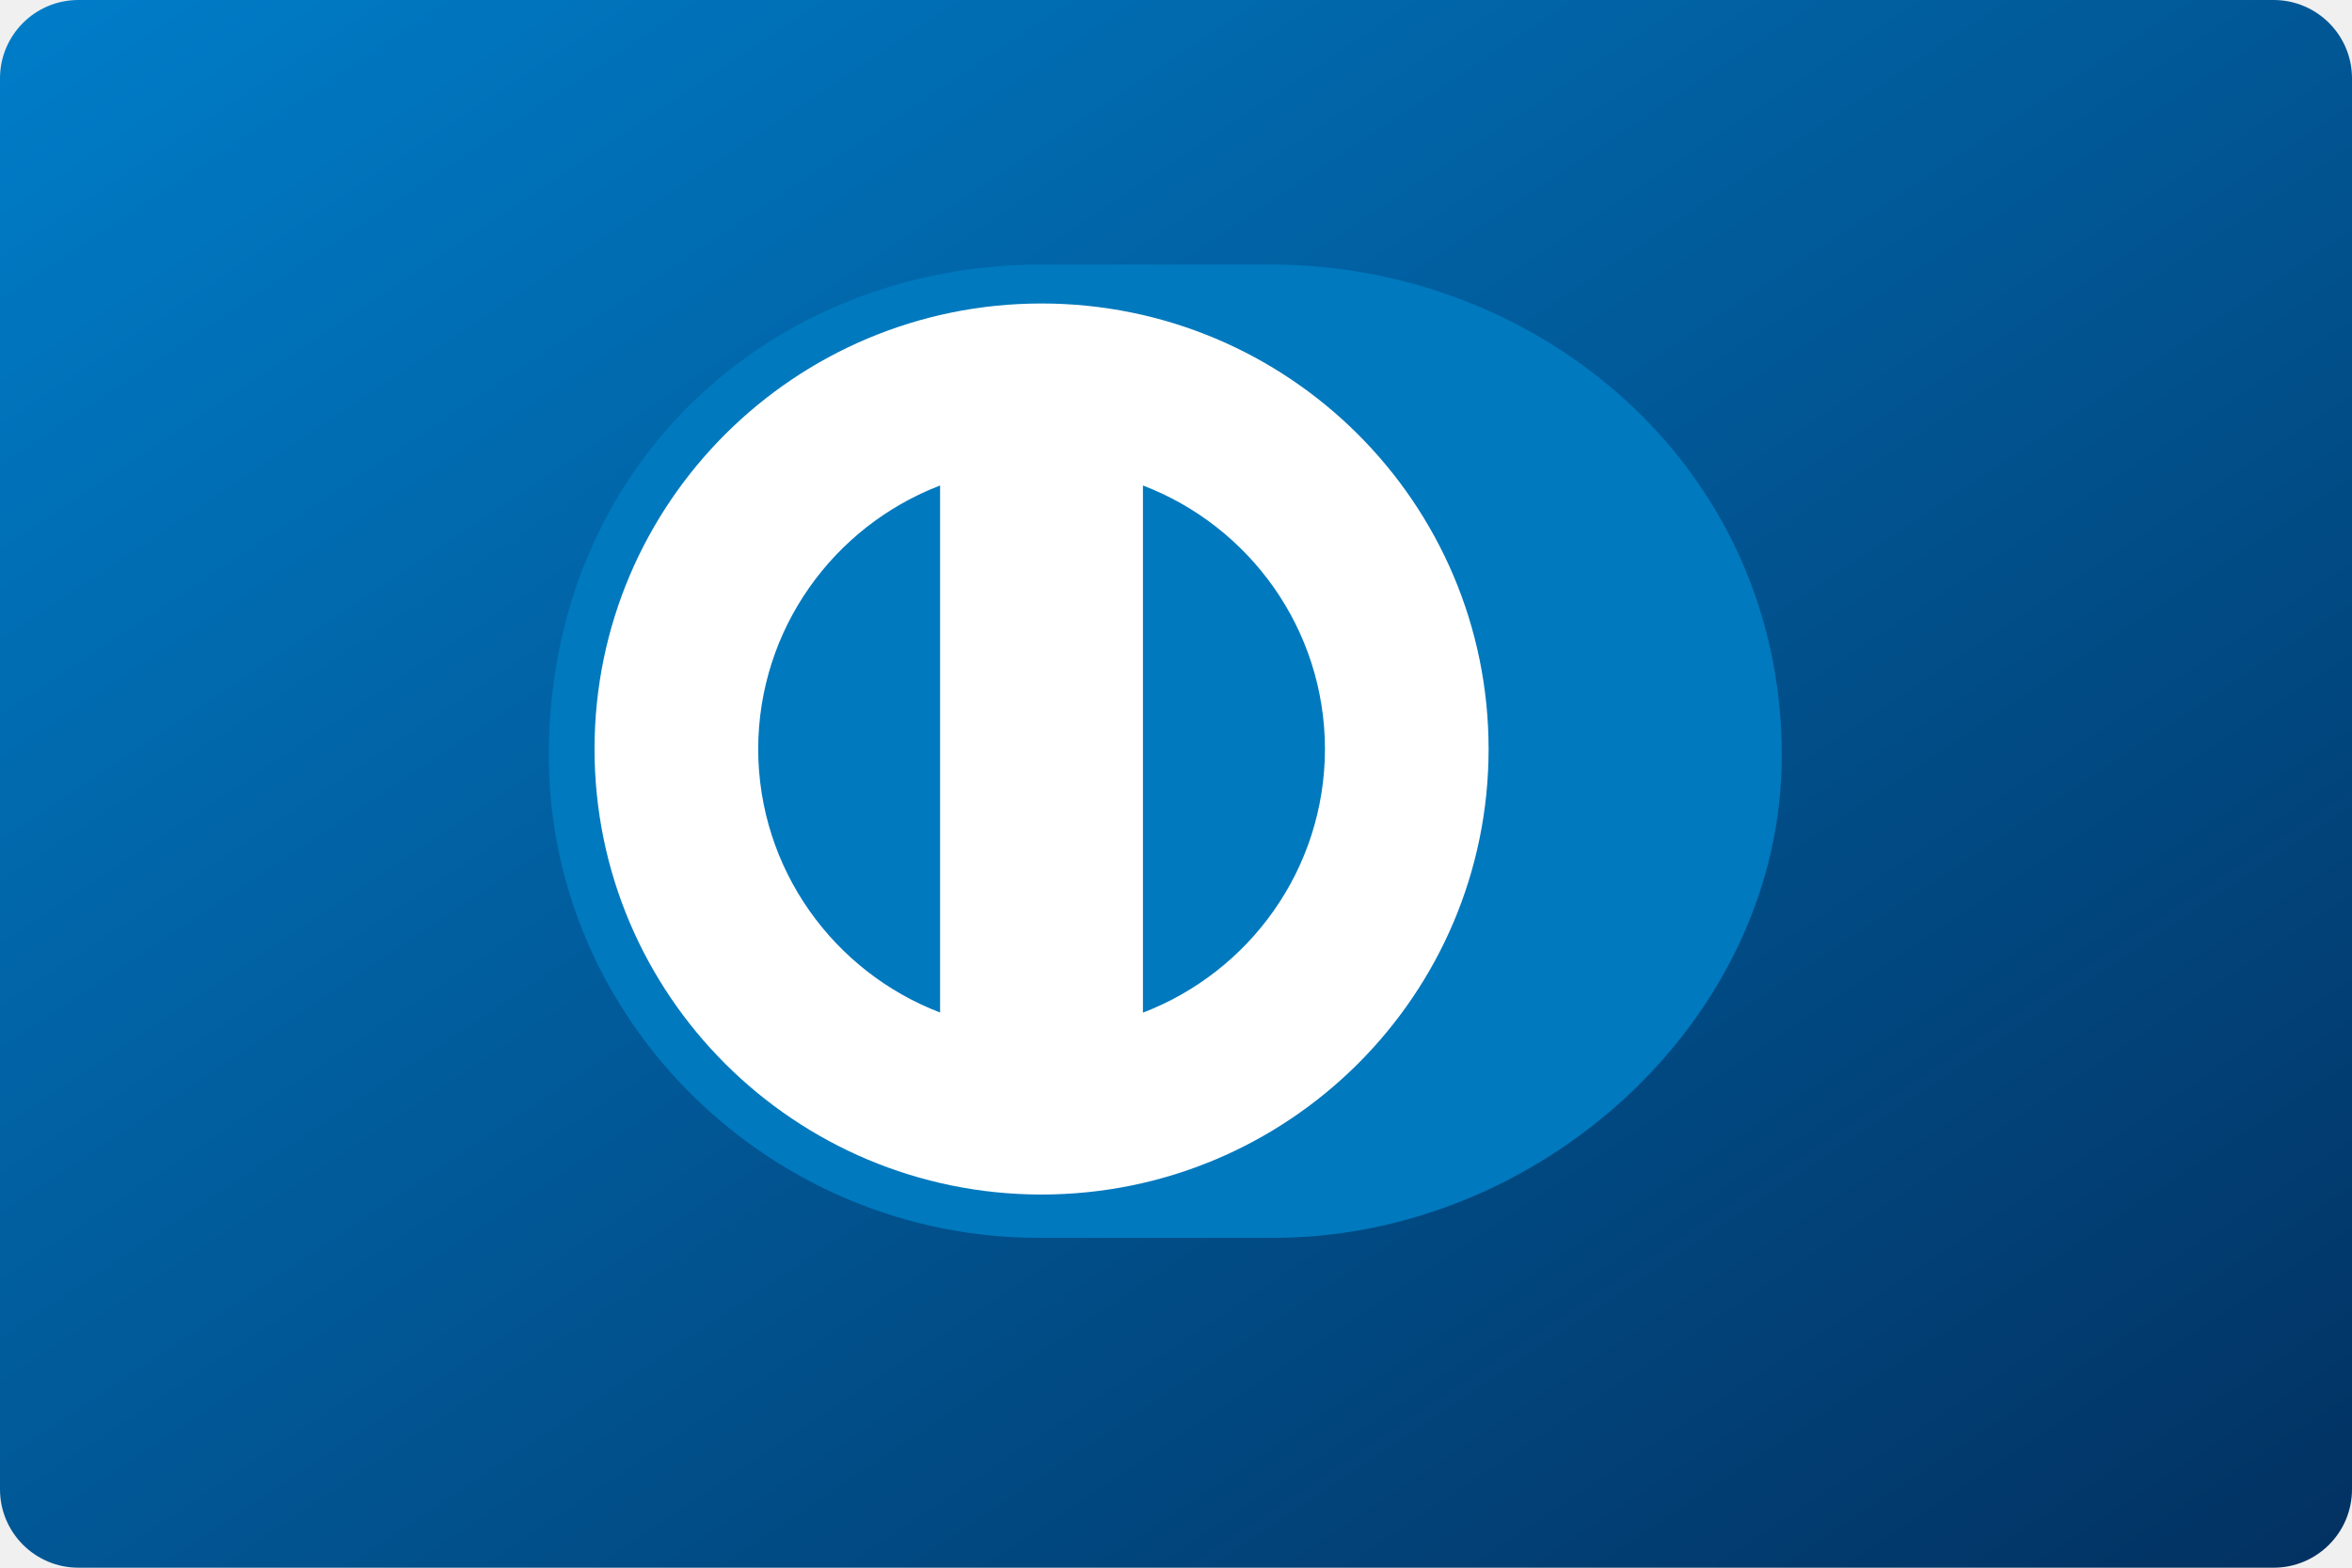
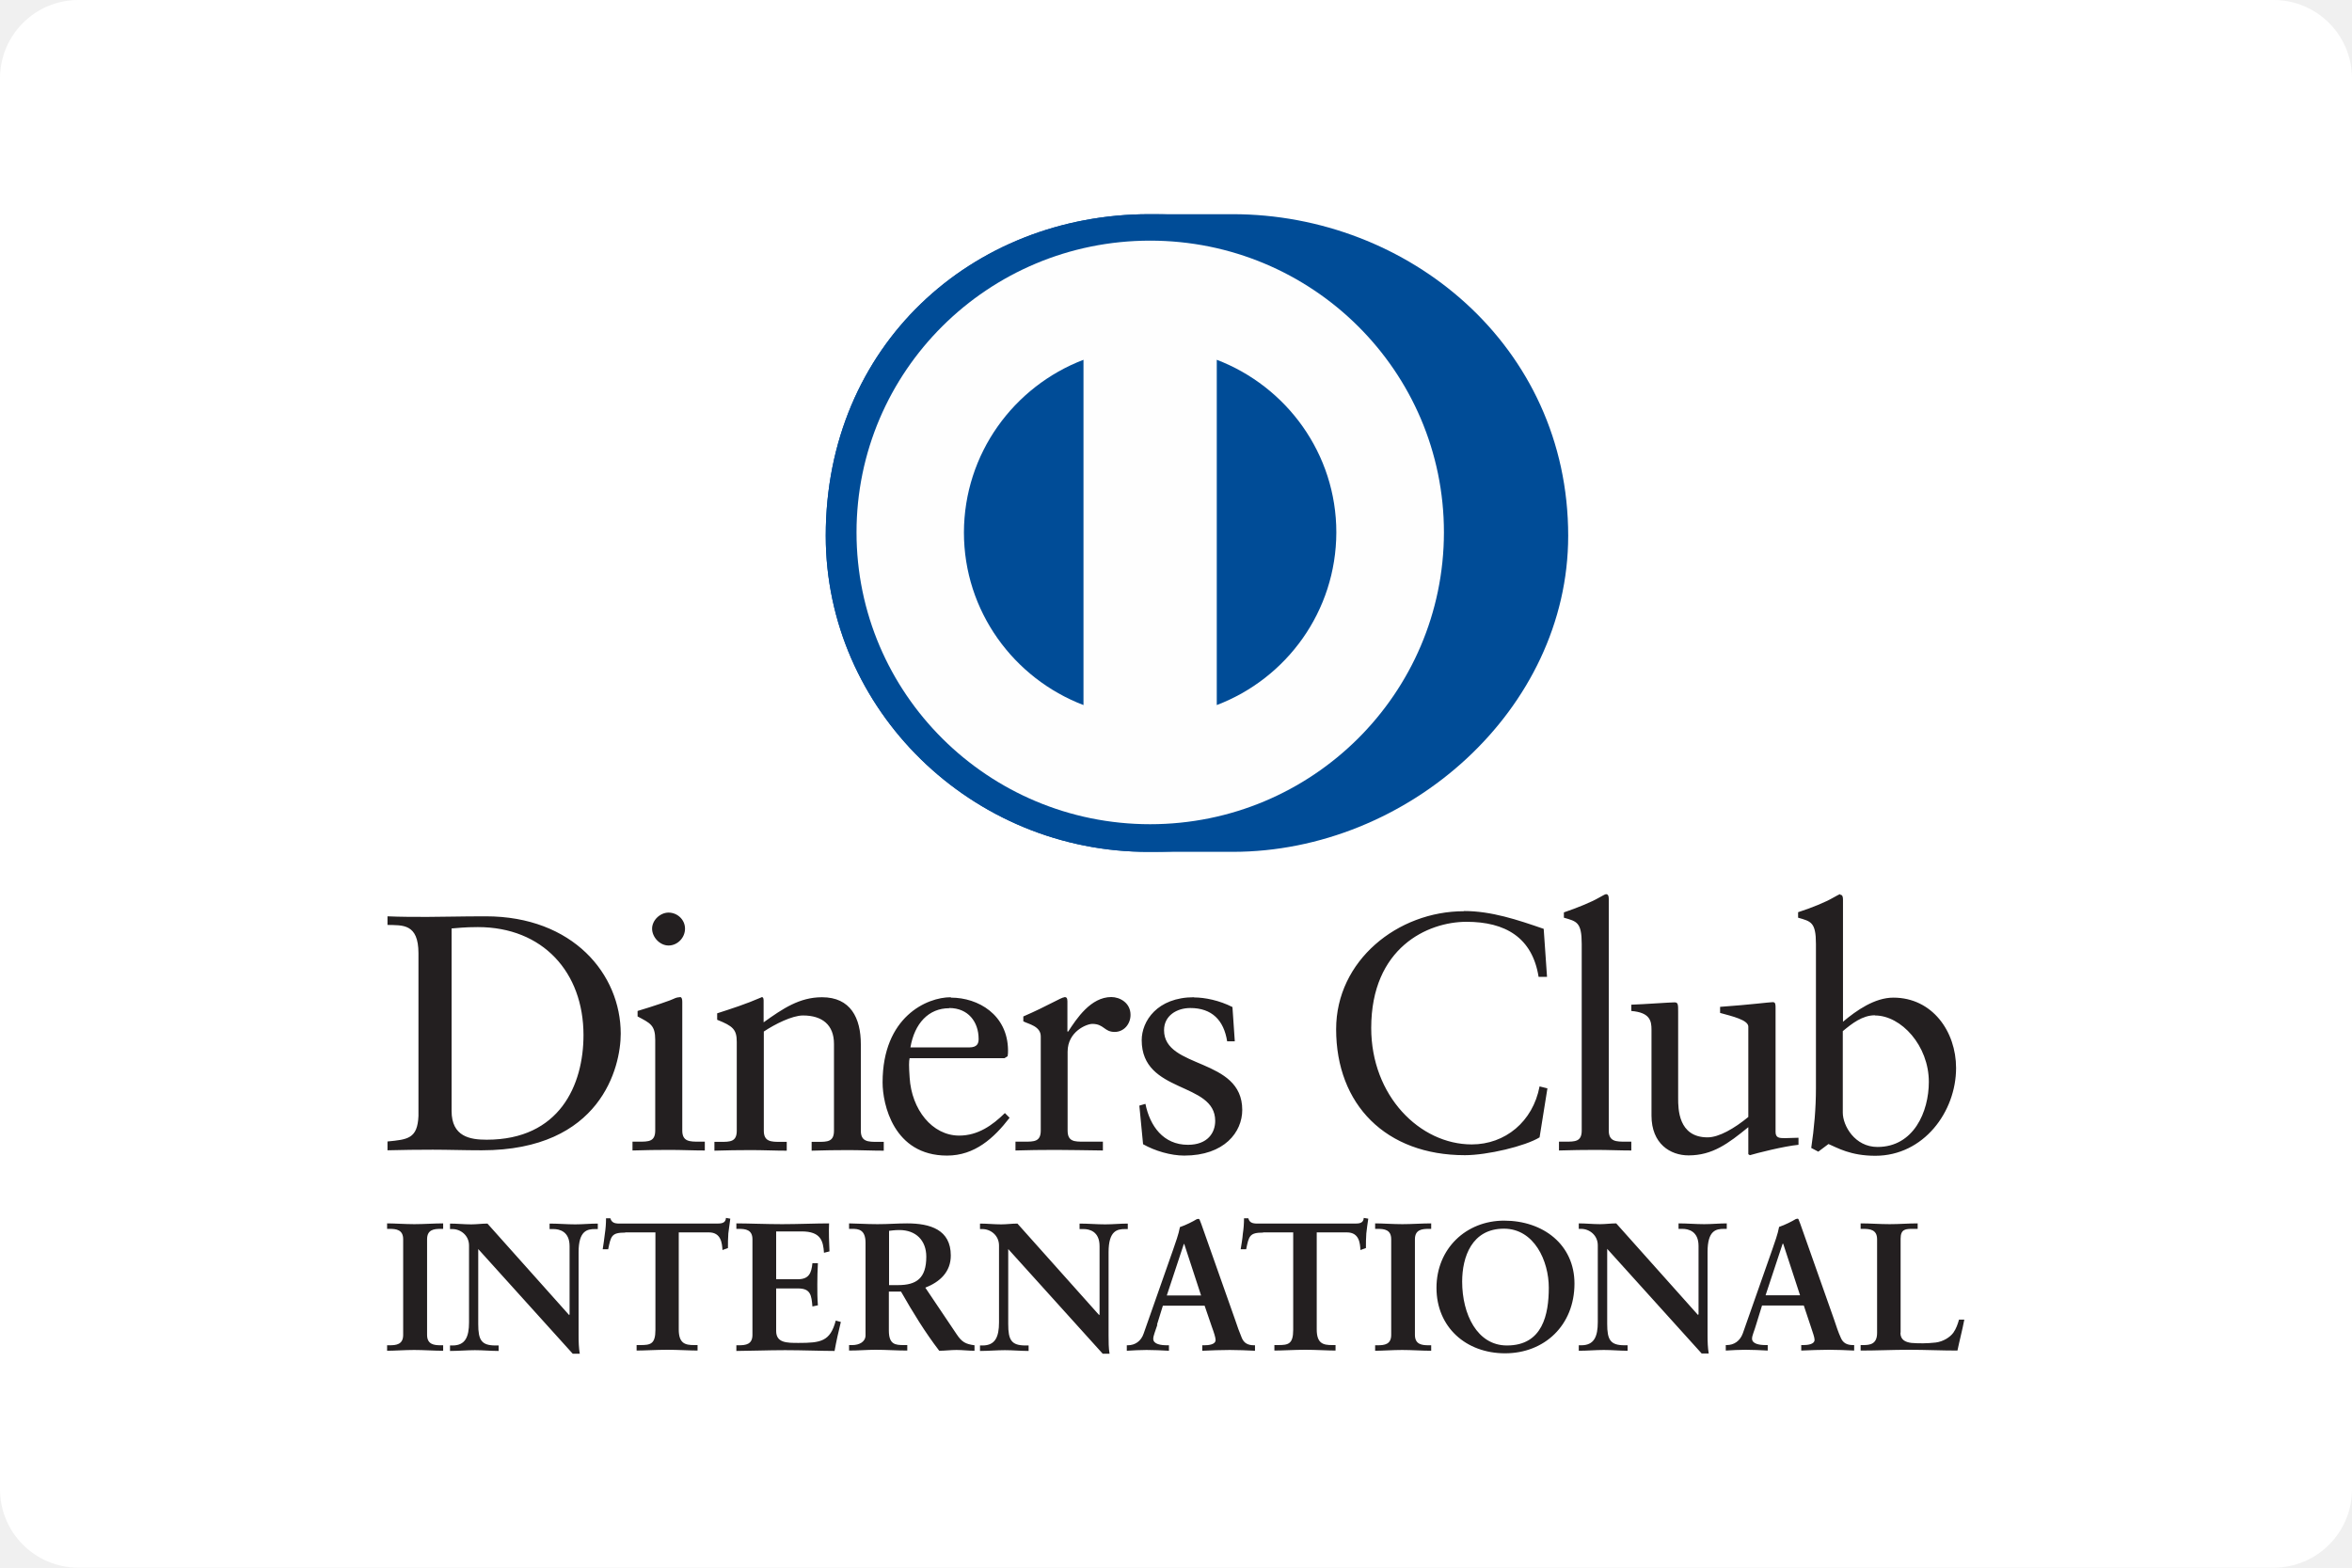
- <svg xmlns="http://www.w3.org/2000/svg" width="120px" height="80px" viewBox="0 0 120 80">
-   <defs>
-     <linearGradient x1="0%" y1="0%" x2="100%" y2="100%" id="a">
-       <stop stop-color="#007DC9" offset="0%" />
-       <stop stop-color="#023161" offset="100%" />
-     </linearGradient>
-   </defs>
-   <g transform="translate(-35, -636) translate(35, 636)" fill="none" fill-rule="evenodd">
-     <rect fill="url(#a)" width="120" height="80" rx="4" />
-     <path d="M64.854,63.169 C78.475,63.234 90.908,52.098 90.908,38.55 C90.908,23.735 78.475,13.495 64.854,13.5 L53.131,13.5 C39.346,13.495 28,23.738 28,38.55 C28,52.101 39.346,63.234 53.131,63.169 L64.854,63.169 L64.854,63.169 Z" fill="#0079BE" />
-     <path d="M53.139,15.487 C40.543,15.491 30.336,25.666 30.333,38.224 C30.336,50.78 40.543,60.954 53.139,60.958 C65.738,60.954 75.948,50.78 75.949,38.224 C75.947,25.666 65.738,15.491 53.139,15.487 L53.139,15.487 Z M38.683,38.224 L38.683,38.224 C38.695,32.087 42.541,26.855 47.964,24.775 L47.964,51.67 C42.541,49.592 38.695,44.362 38.683,38.224 L38.683,38.224 Z M58.313,51.676 L58.313,51.676 L58.313,24.774 C63.738,26.849 67.59,32.085 67.6,38.224 C67.59,44.366 63.738,49.598 58.313,51.676 L58.313,51.676 Z" fill="#FFF" />
+ <svg xmlns="http://www.w3.org/2000/svg" id="Ebene_1" data-name="Ebene 1" width="120" height="80" viewBox="0 0 120 80">
+   <rect y="0" width="120" height="80" rx="4" ry="4" style="fill: #fff;" />
+   <g>
+     <path id="path2437" d="M59.87,40h.09c.1,0,.15-.08,.15-.2s-.08-.17-.16-.17h-.09v.37h0Zm-.27,.42v-.04c.1-.01,.12,0,.12-.07v-.59c0-.08-.01-.11-.12-.11v-.04h.41c.14,0,.27,.07,.27,.21,0,.12-.08,.21-.19,.24l.13,.18c.06,.08,.13,.16,.18,.19v.03h-.15c-.08,0-.14-.16-.29-.37h-.09v.26c0,.05,.02,.05,.12,.06v.04h-.39Zm.4,.23c.36,0,.64-.3,.64-.65s-.27-.65-.64-.65-.64,.31-.64,.65,.27,.65,.64,.65h0Zm0-1.45c.46,0,.8,.35,.8,.8s-.34,.8-.8,.8-.8-.35-.8-.8,.34-.8,.8-.8Z" style="fill: #231f20; fill-rule: evenodd;" />
+     <g>
+       <path id="path2432" d="M19.75,68.65h.13c.34,0,.69-.04,.69-.53v-4.88c0-.49-.36-.53-.69-.53h-.13v-.28c.37,0,.93,.04,1.39,.04s1.03-.04,1.47-.04v.28h-.13c-.34,0-.69,.04-.69,.53v4.88c0,.49,.36,.53,.69,.53h.13v.28c-.45,0-1.01-.04-1.48-.04s-1.01,.04-1.38,.04v-.28h0Zm9.29-1.55l.02-.02v-3.49c0-.76-.53-.87-.82-.87h-.2v-.28c.44,0,.87,.04,1.31,.04,.38,0,.77-.04,1.15-.04v.28h-.14c-.39,0-.84,.07-.84,1.18v4.24c0,.33,.01,.65,.06,.94h-.36l-4.82-5.34v3.83c0,.81,.16,1.09,.88,1.09h.16v.28c-.4,0-.81-.04-1.21-.04s-.85,.04-1.27,.04v-.28h.13c.65,0,.84-.44,.84-1.18v-3.92c0-.52-.43-.84-.85-.84h-.12v-.28c.35,0,.72,.04,1.08,.04,.28,0,.56-.04,.83-.04l4.17,4.67Zm2.86-4.2c-.7,0-.73,.17-.87,.85h-.28c.04-.26,.08-.52,.11-.79,.04-.26,.06-.52,.06-.79h.22c.08,.28,.31,.27,.56,.27h4.83c.25,0,.49,0,.51-.29l.22,.04c-.03,.25-.07,.5-.1,.75-.02,.25-.02,.5-.02,.75l-.28,.1c-.02-.35-.07-.9-.69-.9h-1.54v4.95c0,.72,.33,.8,.78,.8h.18v.28c-.36,0-1.02-.04-1.53-.04-.56,0-1.22,.04-1.58,.04v-.28h.18c.52,0,.78-.04,.78-.78v-4.97h-1.54Zm5.67,5.75h.13c.34,0,.69-.04,.69-.53v-4.88c0-.49-.36-.53-.69-.53h-.13v-.28c.57,0,1.55,.04,2.33,.04s1.76-.04,2.4-.04c-.02,.4,0,1.02,.02,1.43l-.28,.07c-.04-.6-.16-1.09-1.14-1.09h-1.3v2.44h1.11c.56,0,.69-.31,.74-.82h.28c-.02,.36-.03,.72-.03,1.09s0,.71,.03,1.06l-.28,.06c-.05-.56-.08-.92-.73-.92h-1.12v2.17c0,.61,.54,.61,1.14,.61,1.13,0,1.62-.07,1.9-1.14l.26,.07c-.12,.49-.23,.98-.32,1.48-.6,0-1.68-.04-2.52-.04s-1.96,.04-2.49,.04v-.28Zm7.79-3.07h.46c.94,0,1.44-.35,1.44-1.45,0-.83-.53-1.36-1.37-1.36-.28,0-.4,.03-.53,.04v2.77Zm-1.2-2.16c0-.68-.37-.71-.67-.71h-.17v-.28c.3,0,.88,.04,1.45,.04s1.01-.04,1.51-.04c1.18,0,2.23,.32,2.23,1.64,0,.84-.56,1.35-1.3,1.64l1.6,2.38c.26,.39,.45,.5,.91,.56v.28c-.31,0-.61-.04-.92-.04-.29,0-.59,.04-.88,.04-.72-.94-1.34-1.95-1.95-3.02h-.62v1.99c0,.72,.34,.74,.77,.74h.17v.28c-.54,0-1.08-.04-1.61-.04-.45,0-.89,.04-1.36,.04v-.28h.17c.34,0,.67-.16,.67-.5v-4.73Zm11.92,3.68l.02-.02v-3.49c0-.76-.53-.87-.81-.87h-.21v-.28c.44,0,.87,.04,1.31,.04,.39,0,.77-.04,1.15-.04v.28h-.14c-.39,0-.84,.07-.84,1.18v4.24c0,.33,0,.65,.05,.94h-.35l-4.82-5.34v3.83c0,.81,.16,1.09,.88,1.09h.16v.28c-.4,0-.81-.04-1.21-.04s-.85,.04-1.27,.04v-.28h.13c.65,0,.84-.44,.84-1.18v-3.92c0-.52-.43-.84-.85-.84h-.12v-.28c.35,0,.72,.04,1.08,.04,.28,0,.55-.04,.83-.04l4.17,4.67Zm4.34-3.62h-.02l-.87,2.63h1.75l-.86-2.63Zm-1.37,4.12c-.1,.32-.21,.56-.21,.72,0,.28,.4,.33,.7,.33h.1v.28c-.38-.02-.76-.04-1.14-.04-.34,0-.67,.02-1.01,.04v-.28h.05c.37,0,.68-.21,.81-.6l1.5-4.27c.12-.35,.29-.81,.35-1.16,.3-.1,.67-.29,.85-.4,.03,0,.04-.02,.08-.02,.03,0,.04,0,.07,.03,.03,.07,.06,.16,.09,.23l1.72,4.87c.11,.33,.23,.67,.35,.95,.11,.26,.31,.37,.62,.37h.05v.28c-.42-.02-.84-.04-1.29-.04s-.93,.02-1.4,.04v-.28h.1c.21,0,.58-.03,.58-.27,0-.12-.08-.37-.19-.67l-.37-1.08h-2.13l-.3,.97h0Zm5.4-4.7c-.7,0-.73,.17-.87,.85h-.28c.04-.26,.09-.52,.11-.79,.04-.26,.06-.52,.06-.79h.22c.07,.28,.31,.27,.56,.27h4.83c.25,0,.48,0,.5-.29l.23,.04c-.04,.25-.07,.5-.1,.75-.02,.25-.02,.5-.02,.75l-.28,.1c-.02-.35-.06-.9-.69-.9h-1.54v4.95c0,.72,.33,.8,.78,.8h.18v.28c-.36,0-1.02-.04-1.53-.04-.56,0-1.22,.04-1.59,.04v-.28h.18c.52,0,.78-.04,.78-.78v-4.97h-1.54Zm5.71,5.75h.13c.34,0,.69-.04,.69-.53v-4.88c0-.49-.35-.53-.69-.53h-.13v-.28c.37,0,.93,.04,1.39,.04s1.03-.04,1.47-.04v.28h-.13c-.34,0-.7,.04-.7,.53v4.88c0,.49,.36,.53,.7,.53h.13v.28c-.45,0-1.01-.04-1.48-.04s-1.01,.04-1.38,.04v-.28Zm6.73,.01c1.82,0,2.13-1.59,2.13-2.95s-.74-3.01-2.29-3.01c-1.64,0-2.13,1.45-2.13,2.7,0,1.67,.77,3.26,2.28,3.26m-.14-6.37c2,0,3.59,1.23,3.59,3.21,0,2.14-1.54,3.56-3.54,3.56s-3.5-1.34-3.5-3.34,1.51-3.43,3.45-3.43m9.9,4.8l.02-.02v-3.49c0-.76-.53-.87-.82-.87h-.2v-.28c.44,0,.87,.04,1.31,.04,.39,0,.77-.04,1.15-.04v.28h-.14c-.4,0-.84,.07-.84,1.18v4.24c0,.33,.01,.65,.06,.94h-.36l-4.82-5.34v3.83c0,.81,.16,1.09,.88,1.09h.16v.28c-.4,0-.8-.04-1.21-.04s-.85,.04-1.28,.04v-.28h.13c.65,0,.84-.44,.84-1.18v-3.92c0-.52-.43-.84-.85-.84h-.12v-.28c.36,0,.72,.04,1.08,.04,.28,0,.55-.04,.83-.04l4.17,4.67h0Zm4.33-3.62h-.02l-.87,2.63h1.76l-.86-2.63Zm-1.37,4.12c-.09,.32-.21,.56-.21,.72,0,.28,.4,.33,.7,.33h.1v.28c-.38-.02-.76-.04-1.13-.04-.34,0-.68,.02-1.01,.04v-.28h.05c.37,0,.68-.21,.82-.6l1.5-4.27c.12-.35,.29-.81,.35-1.16,.3-.1,.67-.29,.85-.4,.03,0,.05-.02,.08-.02,.03,0,.04,0,.06,.03,.03,.07,.06,.16,.09,.23l1.72,4.87c.11,.33,.22,.67,.35,.95,.11,.26,.31,.37,.62,.37h.06v.28c-.42-.02-.84-.04-1.29-.04s-.93,.02-1.41,.04v-.28h.1c.21,0,.58-.03,.58-.27,0-.12-.09-.37-.19-.67l-.36-1.08h-2.13l-.3,.97Zm7.36,.42c0,.37,.26,.48,.56,.52,.38,.03,.8,.03,1.24-.02,.39-.05,.73-.27,.9-.5,.15-.21,.23-.46,.29-.67h.27c-.1,.53-.24,1.05-.35,1.58-.82,0-1.65-.04-2.47-.04s-1.65,.04-2.47,.04v-.28h.13c.34,0,.71-.04,.71-.62v-4.78c0-.49-.36-.53-.71-.53h-.13v-.28c.5,0,.98,.04,1.48,.04s.95-.04,1.43-.04v.28h-.24c-.36,0-.63,0-.63,.5v4.8Z" style="fill: #231f20; fill-rule: evenodd;" />
+       <path id="path2441" d="M81.94,45.63c-.05,0-.19,.09-.38,.19-.36,.21-1.09,.51-1.77,.74v.27c.65,.19,.91,.22,.91,1.34v9.52c0,.57-.34,.57-.83,.57h-.33v.45c.64-.02,1.26-.03,1.88-.03s1.23,.03,1.81,.03v-.45h-.29c-.48,0-.86,0-.86-.57v-11.82c0-.14-.03-.24-.14-.24h0Zm11.95,0c-.05,0-.19,.09-.38,.19-.36,.21-1.08,.51-1.77,.73v.28c.65,.19,.91,.22,.91,1.34v7.36c0,1.04-.09,2.04-.24,3.05l.36,.19,.52-.39c.45,.19,1.12,.6,2.39,.6,2.46,0,4.12-2.24,4.12-4.48,0-1.86-1.21-3.59-3.2-3.59-.95,0-1.88,.65-2.57,1.23v-6.24c0-.14-.03-.24-.14-.24Zm-19.2,.87c-3.38,0-6.52,2.52-6.52,6.02,0,3.85,2.54,6.43,6.57,6.43,1.14,0,3.08-.46,3.81-.91l.4-2.5-.4-.1c-.34,1.8-1.76,2.96-3.46,2.96-2.65,0-5.13-2.48-5.13-5.94,0-4.1,2.88-5.42,4.86-5.42s3.36,.8,3.68,2.81h.43l-.17-2.45c-1.33-.46-2.67-.91-4.06-.91Zm-40.58,.07c-.43,0-.84,.39-.84,.82s.39,.86,.84,.86,.84-.39,.84-.86-.4-.82-.84-.82Zm-14.34,.19v.44c.77,.02,1.58-.08,1.58,1.45v8.3c-.05,1.16-.55,1.2-1.58,1.3v.45c.77-.02,1.53-.03,2.31-.03s1.62,.03,2.5,.03c6.09,0,7.09-4.26,7.09-5.95,0-3.03-2.43-5.99-6.89-5.99-1.27,0-2.26,.03-2.98,.03-.67,0-1.36,0-2.03-.03Zm4.61,.55c3.32,0,5.39,2.31,5.39,5.51,0,2.55-1.22,5.34-4.94,5.34-.84,0-1.79-.15-1.79-1.47v-9.31c.31-.02,.64-.07,1.34-.07h0Zm10.3,3.58c-.09,0-.19,.02-.31,.08-.07,.05-1.03,.38-1.84,.62v.28c.64,.34,.9,.44,.9,1.19v4.63c0,.57-.34,.57-.83,.57h-.33v.45c.64-.02,1.26-.03,1.88-.03s1.22,.03,1.81,.03v-.45h-.29c-.48,0-.86,0-.86-.57v-6.57c0-.14-.03-.24-.12-.24h0Zm4.18,0c-.83,.36-1.53,.58-2.27,.82v.33c.81,.32,1,.5,1,1.13v4.53c0,.57-.34,.57-.83,.57h-.31v.45c.62-.02,1.24-.03,1.86-.03s1.23,.03,1.83,.03v-.45h-.31c-.48,0-.86,0-.86-.57v-5.06c.57-.38,1.45-.82,2-.82,.98,0,1.58,.48,1.58,1.45v4.43c0,.57-.34,.57-.83,.57h-.31v.45c.62-.02,1.24-.03,1.86-.03s1.22,.03,1.82,.03v-.45h-.31c-.48,0-.86,0-.86-.57v-4.41c0-1.34-.52-2.4-1.98-2.4-1.15,0-2,.58-2.98,1.28v-1.12c0-.14-.05-.17-.1-.17Zm9.64,0c-1.2,0-3.47,.99-3.47,4.35,0,1.09,.55,3.73,3.29,3.73,1.41,0,2.39-.89,3.19-1.93l-.24-.24c-.64,.63-1.38,1.15-2.33,1.15-1.38,0-2.43-1.33-2.53-2.96-.04-.58-.04-.84,0-.99h4.84l.16-.1c.02-.1,.02-.2,.02-.31-.02-1.81-1.52-2.68-2.91-2.68h0Zm5.81,0c-.16,0-.85,.44-2.1,.98v.25c.26,.14,.89,.24,.89,.77v4.8c0,.57-.34,.57-.82,.57h-.47v.45c.62-.02,1.34-.03,2.05-.03s1.46,.02,2.41,.03v-.45h-.97c-.48,0-.83,0-.83-.57v-4.02c0-1.03,.97-1.42,1.26-1.42,.6,0,.6,.41,1.14,.41,.48,0,.81-.41,.81-.87,0-.62-.55-.91-.98-.91-1.05,0-1.77,1.1-2.2,1.76h-.04v-1.54c0-.17-.05-.22-.15-.22h0Zm6.61,0c-1.89,0-2.67,1.23-2.67,2.19,0,2.75,3.75,2.1,3.75,4.12,0,.6-.38,1.22-1.39,1.22-1.26,0-1.94-.96-2.17-2.09l-.31,.09,.19,1.97c.6,.34,1.41,.58,2.1,.58,2.05,0,2.96-1.2,2.96-2.33,0-2.69-3.99-2.07-3.99-4.07,0-.74,.65-1.13,1.34-1.13,1.1,0,1.71,.62,1.88,1.7h.39l-.12-1.75c-.67-.34-1.41-.49-1.96-.49Zm24.53,.26c-.23,0-1.6,.1-2.22,.12v.32c.96,.08,1.03,.51,1.03,.96v4.38c0,1.44,.96,2.03,1.89,2.03,1.22,0,2.02-.6,3.05-1.44v1.38l.08,.05c.33-.1,1.74-.46,2.48-.53v-.36c-.22,0-.48,.02-.69,.02-.29,0-.48-.01-.48-.32v-6.31c0-.19,0-.31-.14-.31-.17,0-1.14,.13-2.69,.24v.31c.62,.17,1.44,.36,1.44,.7v4.61c-.72,.59-1.5,1.04-2.08,1.04-1.5,0-1.5-1.47-1.5-1.99v-4.41c0-.38,0-.49-.19-.49h0Zm-37.02,.29c.96,0,1.5,.7,1.5,1.58,0,.2-.05,.43-.48,.43h-3c.21-1.23,.93-2,1.98-2Zm47.23,.38c1.34,0,2.75,1.54,2.75,3.39,0,1.52-.77,3.32-2.62,3.32-1.16,0-1.77-1.09-1.77-1.75v-4.16c.47-.39,1-.81,1.64-.81Z" style="fill: #231f20; fill-rule: evenodd;" />
+       <path id="path2446" d="M58.64,43.47c-9.06,.04-16.51-7.25-16.51-16.13,0-9.7,7.45-16.41,16.51-16.41h4.25c8.95,0,17.12,6.7,17.12,16.41,0,8.87-8.17,16.13-17.12,16.13h-4.25Z" style="fill: #004c97; fill-rule: evenodd;" />
+       <path id="path2453" d="M58.64,43.47c-9.06,.04-16.51-7.25-16.51-16.13,0-9.7,7.45-16.41,16.51-16.41h.24c8.95,0,16.78,6.7,16.78,16.41,0,8.87-7.83,16.13-16.78,16.13h-.24Z" style="fill: #004c97; fill-rule: evenodd;" />
+       <path id="path2457" d="M58.68,12.28c-8.28,0-14.98,6.67-14.98,14.89s6.71,14.89,14.98,14.89c8.28,0,14.98-6.67,14.99-14.89,0-8.23-6.71-14.89-14.99-14.89" style="fill: #fefefe; fill-rule: evenodd;" />
+       <path id="path2459" d="M55.28,35.98V18.36c-3.56,1.36-6.09,4.79-6.1,8.81,0,4.02,2.54,7.45,6.1,8.81m12.9-8.81c0-4.02-2.54-7.45-6.1-8.81v17.62c3.57-1.36,6.09-4.79,6.1-8.81" style="fill: #004c97; fill-rule: evenodd;" />
+     </g>
  </g>
</svg>
